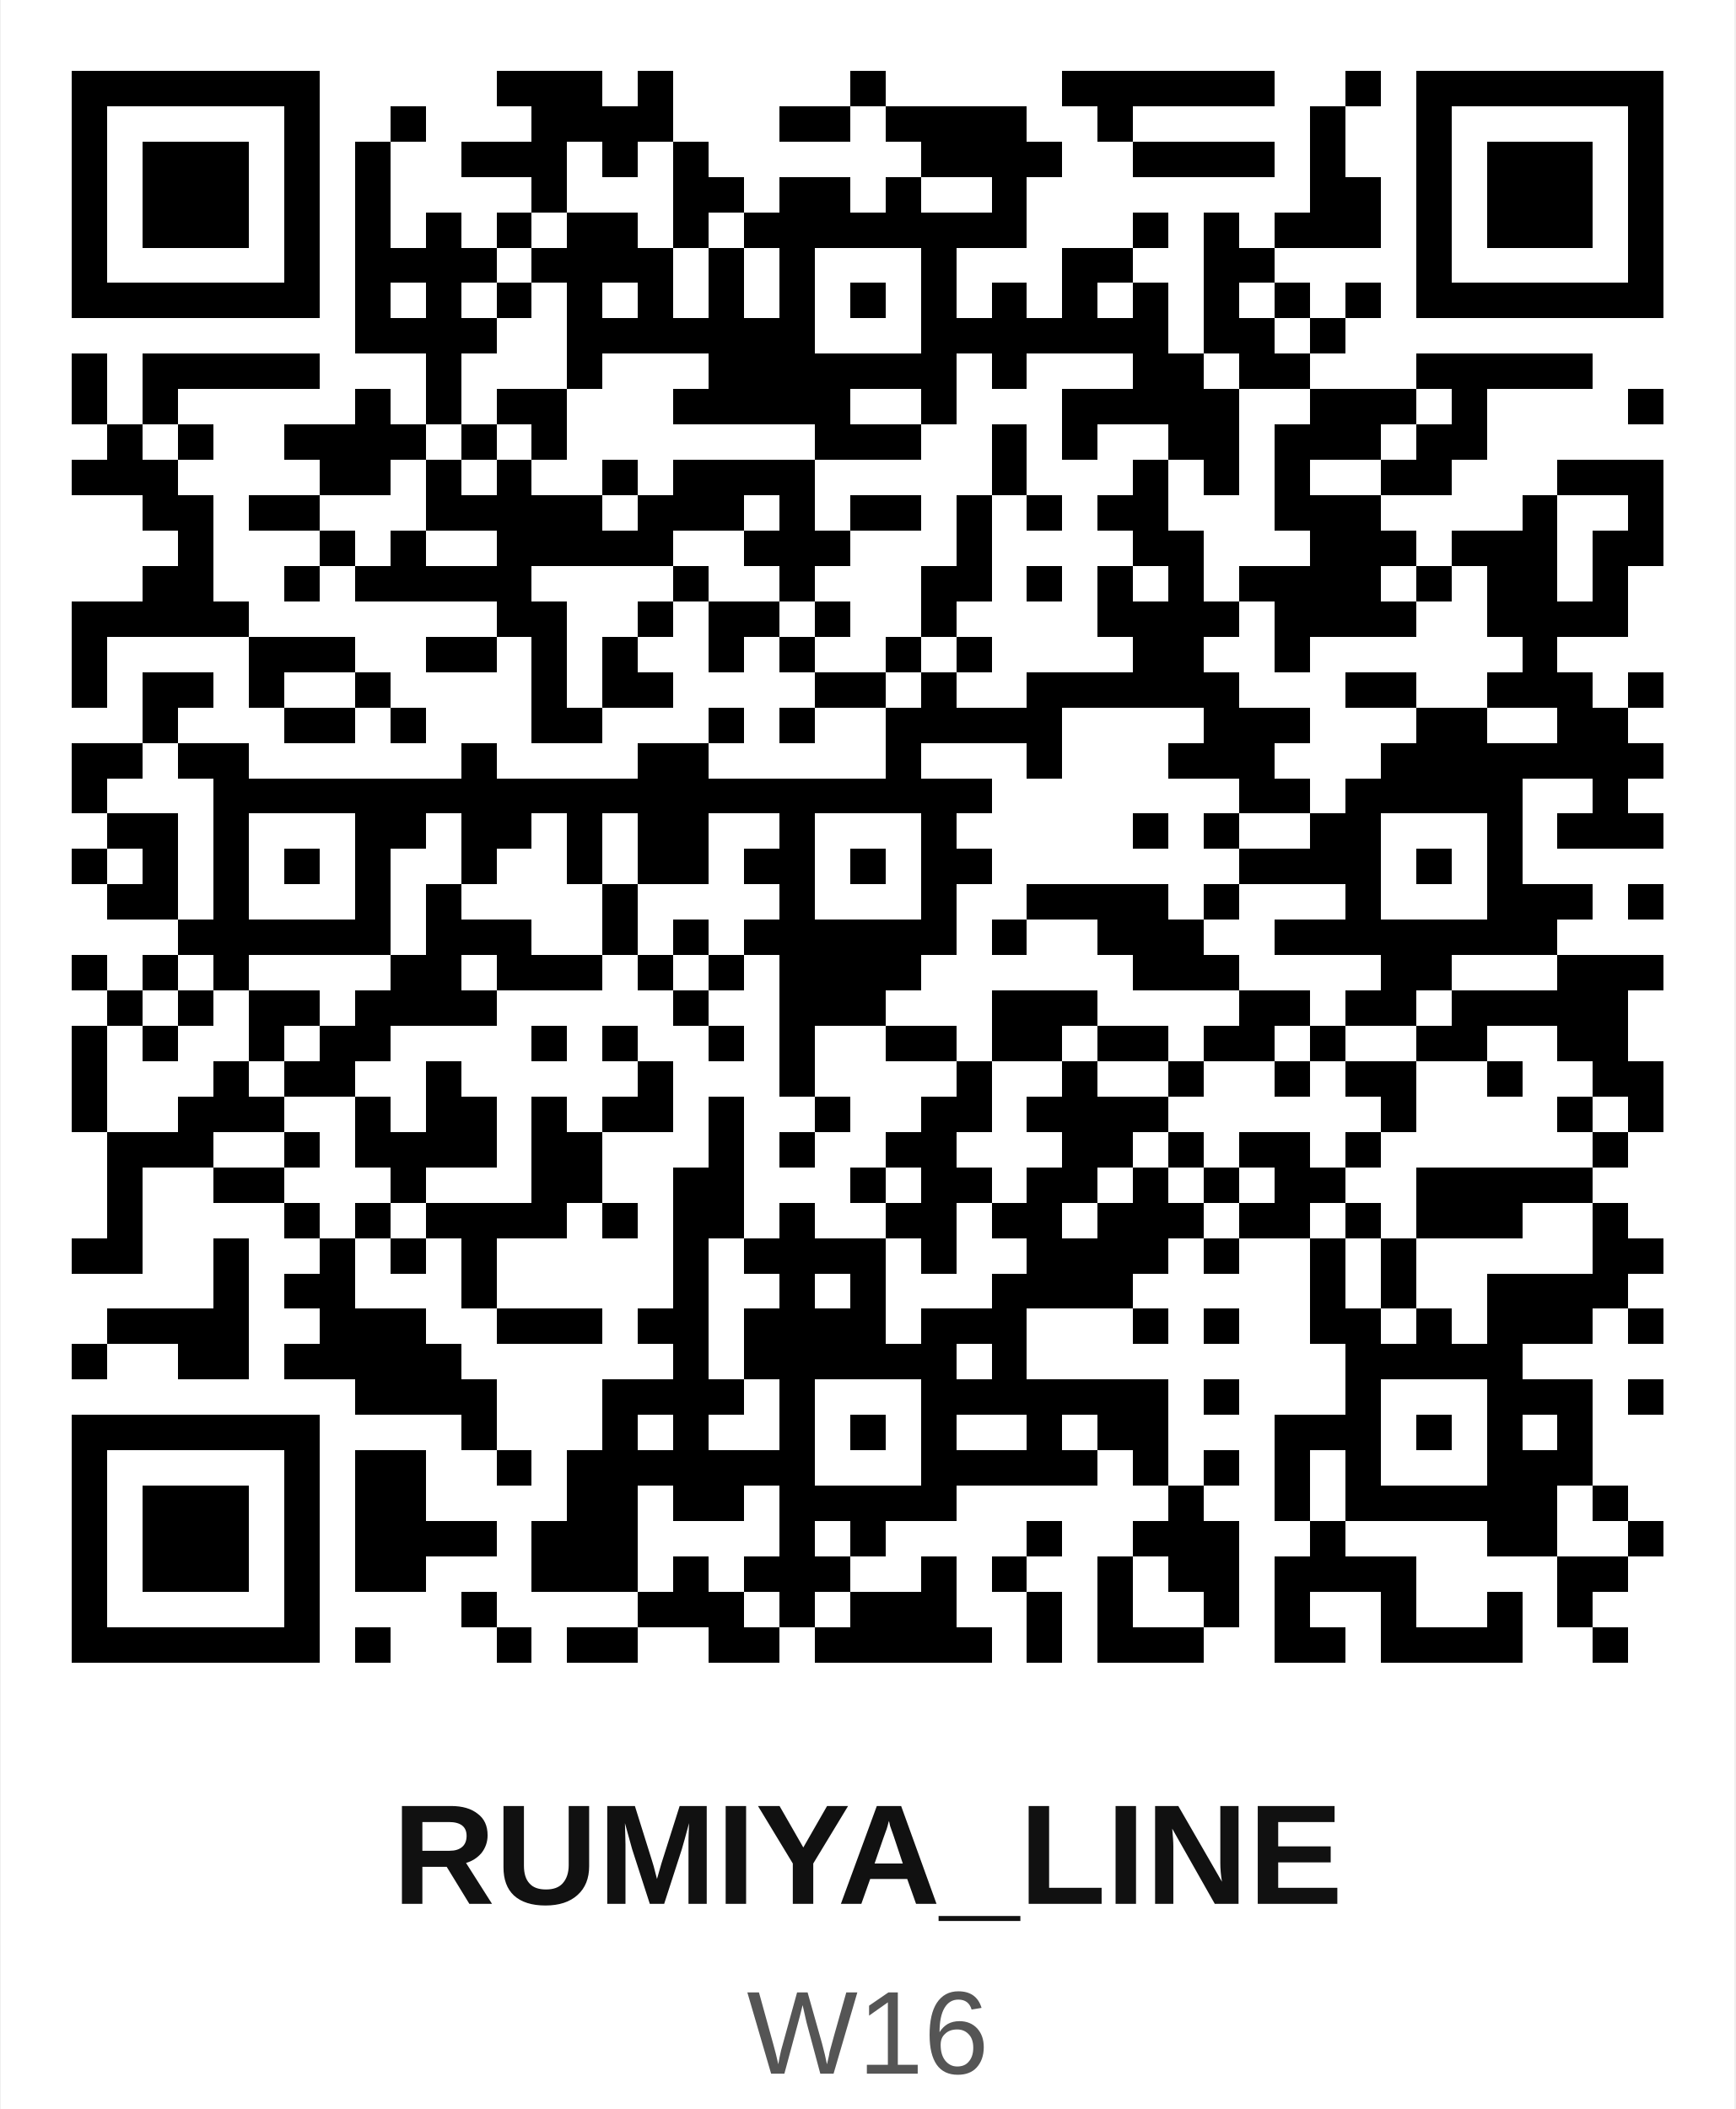
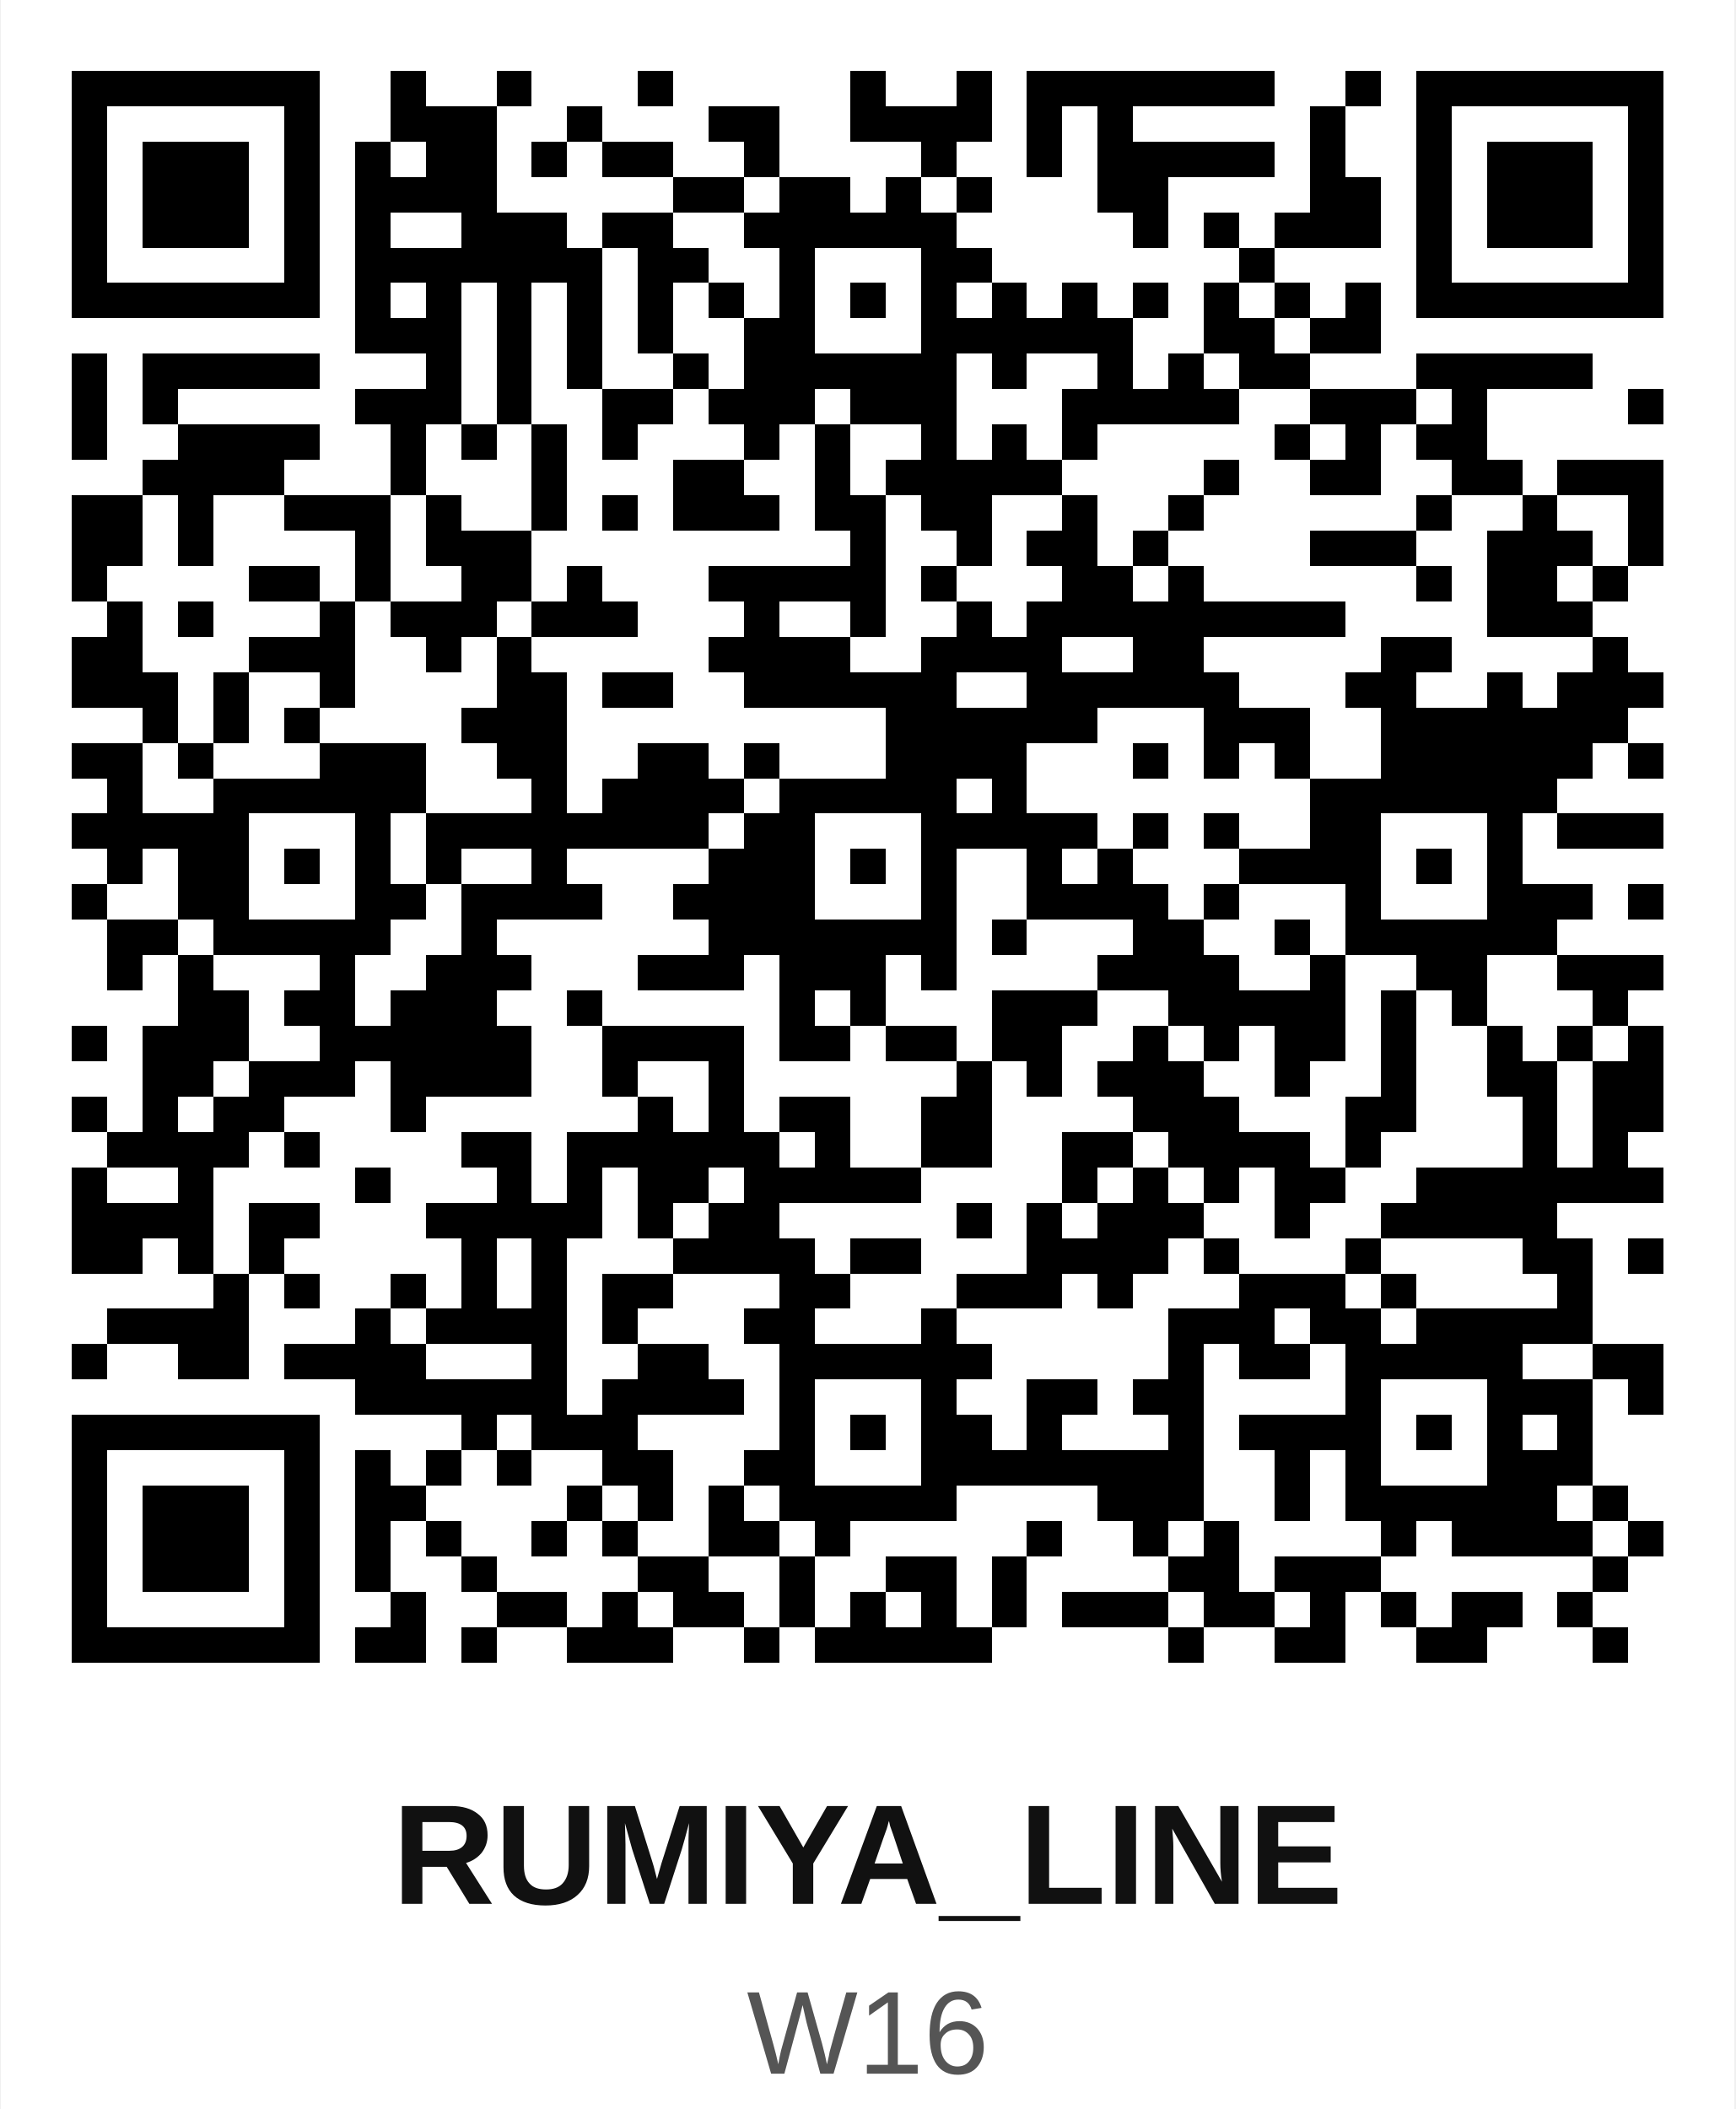
<svg xmlns="http://www.w3.org/2000/svg" width="200" height="243" viewBox="0 0 49.00 59.62" shape-rendering="crispEdges">
  <path fill="#ffffff" d="M0 0h49v49H0z" />
-   <path stroke="#000000" d="M2 2.5h7m5 0h3m1 0h1m5 0h1m5 0h6m2 0h1m1 0h7M2 3.5h1m5 0h1m2 0h1m3 0h4m3 0h2m1 0h4m2 0h1m5 0h1m2 0h1m5 0h1M2 4.5h1m1 0h3m1 0h1m1 0h1m2 0h3m1 0h1m1 0h1m6 0h4m2 0h4m1 0h1m2 0h1m1 0h3m1 0h1M2 5.5h1m1 0h3m1 0h1m1 0h1m4 0h1m3 0h2m1 0h2m1 0h1m2 0h1m8 0h2m1 0h1m1 0h3m1 0h1M2 6.5h1m1 0h3m1 0h1m1 0h1m1 0h1m1 0h1m1 0h2m1 0h1m1 0h8m3 0h1m1 0h1m1 0h3m1 0h1m1 0h3m1 0h1M2 7.5h1m5 0h1m1 0h4m1 0h4m1 0h1m1 0h1m3 0h1m3 0h2m2 0h2m4 0h1m5 0h1M2 8.5h7m1 0h1m1 0h1m1 0h1m1 0h1m1 0h1m1 0h1m1 0h1m1 0h1m1 0h1m1 0h1m1 0h1m1 0h1m1 0h1m1 0h1m1 0h1m1 0h7M10 9.5h4m2 0h7m3 0h7m1 0h2m1 0h1M2 10.5h1m1 0h5m3 0h1m3 0h1m3 0h7m1 0h1m3 0h2m1 0h2m3 0h5M2 11.5h1m1 0h1m5 0h1m1 0h1m1 0h2m3 0h5m2 0h1m3 0h5m2 0h3m1 0h1m4 0h1M3 12.5h1m1 0h1m2 0h4m1 0h1m1 0h1m7 0h3m2 0h1m1 0h1m2 0h2m1 0h3m1 0h2M2 13.5h3m4 0h2m1 0h1m1 0h1m2 0h1m1 0h4m5 0h1m3 0h1m1 0h1m1 0h1m2 0h2m3 0h3M4 14.5h2m1 0h2m3 0h5m1 0h3m1 0h1m1 0h2m1 0h1m1 0h1m1 0h2m3 0h3m4 0h1m2 0h1M5 15.5h1m3 0h1m1 0h1m2 0h5m2 0h3m3 0h1m4 0h2m3 0h3m1 0h3m1 0h2M4 16.5h2m2 0h1m1 0h5m4 0h1m2 0h1m3 0h2m1 0h1m1 0h1m1 0h1m1 0h4m1 0h1m1 0h2m1 0h1M2 17.5h5m7 0h2m2 0h1m1 0h2m1 0h1m2 0h1m4 0h4m1 0h4m2 0h4M2 18.5h1m4 0h3m2 0h2m1 0h1m1 0h1m2 0h1m1 0h1m2 0h1m1 0h1m4 0h2m2 0h1m6 0h1M2 19.5h1m1 0h2m1 0h1m2 0h1m4 0h1m1 0h2m4 0h2m1 0h1m2 0h6m3 0h2m2 0h3m1 0h1M4 20.5h1m3 0h2m1 0h1m3 0h2m3 0h1m1 0h1m2 0h5m4 0h3m3 0h2m2 0h2M2 21.5h2m1 0h2m6 0h1m4 0h2m5 0h1m3 0h1m3 0h3m3 0h8M2 22.5h1m3 0h22m7 0h2m1 0h5m2 0h1M3 23.5h2m1 0h1m3 0h2m1 0h2m1 0h1m1 0h2m2 0h1m3 0h1m5 0h1m1 0h1m2 0h2m3 0h1m1 0h3M2 24.5h1m1 0h1m1 0h1m1 0h1m1 0h1m2 0h1m2 0h1m1 0h2m1 0h2m1 0h1m1 0h2m7 0h4m1 0h1m1 0h1M3 25.5h2m1 0h1m3 0h1m1 0h1m4 0h1m4 0h1m3 0h1m2 0h4m1 0h1m3 0h1m3 0h3m1 0h1M5 26.5h6m1 0h3m2 0h1m1 0h1m1 0h6m1 0h1m2 0h3m2 0h8M2 27.5h1m1 0h1m1 0h1m4 0h2m1 0h3m1 0h1m1 0h1m1 0h4m6 0h3m4 0h2m3 0h3M3 28.5h1m1 0h1m1 0h2m1 0h4m5 0h1m2 0h3m3 0h3m4 0h2m1 0h2m1 0h5M2 29.5h1m1 0h1m2 0h1m1 0h2m4 0h1m1 0h1m2 0h1m1 0h1m2 0h2m1 0h2m1 0h2m1 0h2m1 0h1m2 0h2m2 0h2M2 30.5h1m3 0h1m1 0h2m2 0h1m5 0h1m3 0h1m4 0h1m2 0h1m2 0h1m2 0h1m1 0h2m2 0h1m2 0h2M2 31.5h1m2 0h3m2 0h1m1 0h2m1 0h1m1 0h2m1 0h1m2 0h1m2 0h2m1 0h4m6 0h1m4 0h1m1 0h1M3 32.5h3m2 0h1m1 0h4m1 0h2m3 0h1m1 0h1m2 0h2m3 0h2m1 0h1m1 0h2m1 0h1m6 0h1M3 33.5h1m2 0h2m3 0h1m3 0h2m2 0h2m3 0h1m1 0h2m1 0h2m1 0h1m1 0h1m1 0h2m2 0h5M3 34.5h1m4 0h1m1 0h1m1 0h4m1 0h1m1 0h2m1 0h1m2 0h2m1 0h2m1 0h3m1 0h2m1 0h1m1 0h3m2 0h1M2 35.5h2m2 0h1m2 0h1m1 0h1m1 0h1m5 0h1m1 0h4m1 0h1m2 0h4m1 0h1m2 0h1m1 0h1m5 0h2M6 36.5h1m1 0h2m3 0h1m5 0h1m2 0h1m1 0h1m3 0h4m5 0h1m1 0h1m2 0h4M3 37.5h4m2 0h3m2 0h3m1 0h2m1 0h4m1 0h3m3 0h1m1 0h1m2 0h2m1 0h1m1 0h3m1 0h1M2 38.5h1m2 0h2m1 0h5m6 0h1m1 0h6m1 0h1m9 0h5M10 39.5h4m3 0h4m1 0h1m3 0h7m1 0h1m3 0h1m3 0h3m1 0h1M2 40.5h7m4 0h1m3 0h1m1 0h1m2 0h1m1 0h1m1 0h1m2 0h1m1 0h2m3 0h3m1 0h1m1 0h1m1 0h1M2 41.5h1m5 0h1m1 0h2m2 0h1m1 0h7m3 0h5m1 0h1m1 0h1m1 0h1m1 0h1m3 0h3M2 42.5h1m1 0h3m1 0h1m1 0h2m4 0h2m1 0h2m1 0h5m6 0h1m2 0h1m1 0h6m1 0h1M2 43.5h1m1 0h3m1 0h1m1 0h4m1 0h3m4 0h1m1 0h1m4 0h1m2 0h3m2 0h1m4 0h2m2 0h1M2 44.5h1m1 0h3m1 0h1m1 0h2m3 0h3m1 0h1m1 0h3m2 0h1m1 0h1m2 0h1m1 0h2m1 0h4m4 0h2M2 45.5h1m5 0h1m4 0h1m4 0h3m1 0h1m1 0h3m2 0h1m1 0h1m2 0h1m1 0h1m2 0h1m2 0h1m1 0h1M2 46.5h7m1 0h1m3 0h1m1 0h2m2 0h2m1 0h5m1 0h1m1 0h3m2 0h2m1 0h4m2 0h1" />
+   <path stroke="#000000" d="M2 2.5h7m2 0h1m2 0h1m3 0h1m5 0h1m2 0h1m1 0h7m2 0h1m1 0h7M2 3.5h1m5 0h1m2 0h3m2 0h1m3 0h2m2 0h4m1 0h1m1 0h1m5 0h1m2 0h1m5 0h1M2 4.5h1m1 0h3m1 0h1m1 0h1m1 0h2m1 0h1m1 0h2m2 0h1m4 0h1m2 0h1m1 0h5m1 0h1m2 0h1m1 0h3m1 0h1M2 5.5h1m1 0h3m1 0h1m1 0h4m5 0h2m1 0h2m1 0h1m1 0h1m3 0h2m4 0h2m1 0h1m1 0h3m1 0h1M2 6.5h1m1 0h3m1 0h1m1 0h1m2 0h3m1 0h2m2 0h6m5 0h1m1 0h1m1 0h3m1 0h1m1 0h3m1 0h1M2 7.5h1m5 0h1m1 0h7m1 0h2m2 0h1m3 0h2m7 0h1m4 0h1m5 0h1M2 8.5h7m1 0h1m1 0h1m1 0h1m1 0h1m1 0h1m1 0h1m1 0h1m1 0h1m1 0h1m1 0h1m1 0h1m1 0h1m1 0h1m1 0h1m1 0h1m1 0h7M10 9.5h3m1 0h1m1 0h1m1 0h1m2 0h2m3 0h6m2 0h2m1 0h2M2 10.5h1m1 0h5m3 0h1m1 0h1m1 0h1m2 0h1m1 0h6m1 0h1m2 0h1m1 0h1m1 0h2m3 0h5M2 11.5h1m1 0h1m5 0h3m1 0h1m2 0h2m1 0h3m1 0h3m3 0h5m2 0h3m1 0h1m4 0h1M2 12.5h1m2 0h4m2 0h1m1 0h1m1 0h1m1 0h1m3 0h1m1 0h1m2 0h1m1 0h1m1 0h1m5 0h1m1 0h1m1 0h2M4 13.5h4m3 0h1m3 0h1m3 0h2m2 0h1m1 0h5m4 0h1m2 0h2m2 0h2m1 0h3M2 14.5h2m1 0h1m2 0h3m1 0h1m2 0h1m1 0h1m1 0h3m1 0h2m1 0h2m2 0h1m2 0h1m6 0h1m2 0h1m2 0h1M2 15.5h2m1 0h1m4 0h1m1 0h3m9 0h1m2 0h1m1 0h2m1 0h1m4 0h3m2 0h3m1 0h1M2 16.5h1m4 0h2m1 0h1m2 0h2m1 0h1m3 0h5m1 0h1m3 0h2m1 0h1m6 0h1m1 0h2m1 0h1M3 17.5h1m1 0h1m3 0h1m1 0h3m1 0h3m3 0h1m2 0h1m2 0h1m1 0h9m4 0h3M2 18.5h2m3 0h3m2 0h1m1 0h1m5 0h4m2 0h4m2 0h2m5 0h2m4 0h1M2 19.5h3m1 0h1m2 0h1m4 0h2m1 0h2m2 0h6m2 0h6m3 0h2m2 0h1m1 0h3M4 20.5h1m1 0h1m1 0h1m4 0h3m9 0h6m3 0h3m2 0h7M2 21.5h2m1 0h1m3 0h3m2 0h2m2 0h2m1 0h1m3 0h4m3 0h1m1 0h1m1 0h1m2 0h6m1 0h1M3 22.5h1m2 0h6m3 0h1m1 0h4m1 0h5m1 0h1m8 0h7M2 23.5h5m3 0h1m1 0h8m1 0h2m3 0h5m1 0h1m1 0h1m2 0h2m3 0h1m1 0h3M3 24.5h1m1 0h2m1 0h1m1 0h1m1 0h1m2 0h1m4 0h3m1 0h1m1 0h1m2 0h1m1 0h1m3 0h4m1 0h1m1 0h1M2 25.5h1m2 0h2m3 0h2m1 0h4m2 0h4m3 0h1m2 0h4m1 0h1m3 0h1m3 0h3m1 0h1M3 26.5h2m1 0h5m2 0h1m6 0h7m1 0h1m3 0h2m2 0h1m1 0h6M3 27.5h1m1 0h1m3 0h1m2 0h3m3 0h3m1 0h3m1 0h1m4 0h4m2 0h1m2 0h2m2 0h3M5 28.5h2m1 0h2m1 0h3m2 0h1m5 0h1m1 0h1m3 0h3m2 0h5m1 0h1m1 0h1m3 0h1M2 29.5h1m1 0h3m2 0h6m2 0h4m1 0h2m1 0h2m1 0h2m2 0h1m1 0h1m1 0h2m1 0h1m2 0h1m1 0h1m1 0h1M4 30.5h2m1 0h3m1 0h4m2 0h1m2 0h1m6 0h1m1 0h1m1 0h3m2 0h1m2 0h1m2 0h2m1 0h2M2 31.5h1m1 0h1m1 0h2m3 0h1m6 0h1m1 0h1m1 0h2m2 0h2m4 0h3m3 0h2m3 0h1m1 0h2M3 32.5h4m1 0h1m4 0h2m1 0h6m1 0h1m2 0h2m2 0h2m1 0h4m1 0h1m4 0h1m1 0h1M2 33.5h1m2 0h1m4 0h1m3 0h1m1 0h1m1 0h2m1 0h5m4 0h1m1 0h1m1 0h1m1 0h2m2 0h7M2 34.5h4m1 0h2m3 0h5m1 0h1m1 0h2m5 0h1m1 0h1m1 0h3m2 0h1m2 0h5M2 35.5h2m1 0h1m1 0h1m5 0h1m1 0h1m3 0h4m1 0h2m3 0h4m1 0h1m3 0h1m4 0h2m1 0h1M6 36.5h1m1 0h1m2 0h1m1 0h1m1 0h1m1 0h2m3 0h2m3 0h3m1 0h1m3 0h3m1 0h1m4 0h1M3 37.5h4m3 0h1m1 0h4m1 0h1m3 0h2m3 0h1m6 0h3m1 0h2m1 0h5M2 38.5h1m2 0h2m1 0h4m3 0h1m2 0h2m2 0h6m5 0h1m1 0h2m1 0h5m2 0h2M10 39.5h6m1 0h4m1 0h1m3 0h1m2 0h2m1 0h2m4 0h1m3 0h3m1 0h1M2 40.5h7m4 0h1m1 0h3m4 0h1m1 0h1m1 0h2m1 0h1m3 0h1m1 0h4m1 0h1m1 0h1m1 0h1M2 41.5h1m5 0h1m1 0h1m1 0h1m1 0h1m2 0h2m2 0h2m3 0h8m2 0h1m1 0h1m3 0h3M2 42.5h1m1 0h3m1 0h1m1 0h2m4 0h1m1 0h1m1 0h1m1 0h5m4 0h3m2 0h1m1 0h6m1 0h1M2 43.5h1m1 0h3m1 0h1m1 0h1m1 0h1m2 0h1m1 0h1m2 0h2m1 0h1m5 0h1m2 0h1m1 0h1m4 0h1m1 0h4m1 0h1M2 44.5h1m1 0h3m1 0h1m1 0h1m2 0h1m4 0h2m2 0h1m2 0h2m1 0h1m4 0h2m1 0h3m6 0h1M2 45.5h1m5 0h1m2 0h1m2 0h2m1 0h1m1 0h2m1 0h1m1 0h1m1 0h1m1 0h1m1 0h3m1 0h2m1 0h1m1 0h1m1 0h2m1 0h1M2 46.5h7m1 0h2m1 0h1m2 0h3m2 0h1m1 0h5m5 0h1m2 0h2m2 0h2m3 0h1" />
  <rect x="0" y="49.00" width="49.00" height="10.62" fill="#ffffff" />
  <text x="24.50" y="53.82" text-anchor="middle" font-family="Arial,Helvetica,sans-serif" font-size="4.02" font-weight="bold" fill="#111111">RUMIYA_LINE</text>
  <text x="24.50" y="58.62" text-anchor="middle" font-family="Arial,Helvetica,sans-serif" font-size="3.33" font-weight="normal" fill="#555555">W16</text>
</svg>
